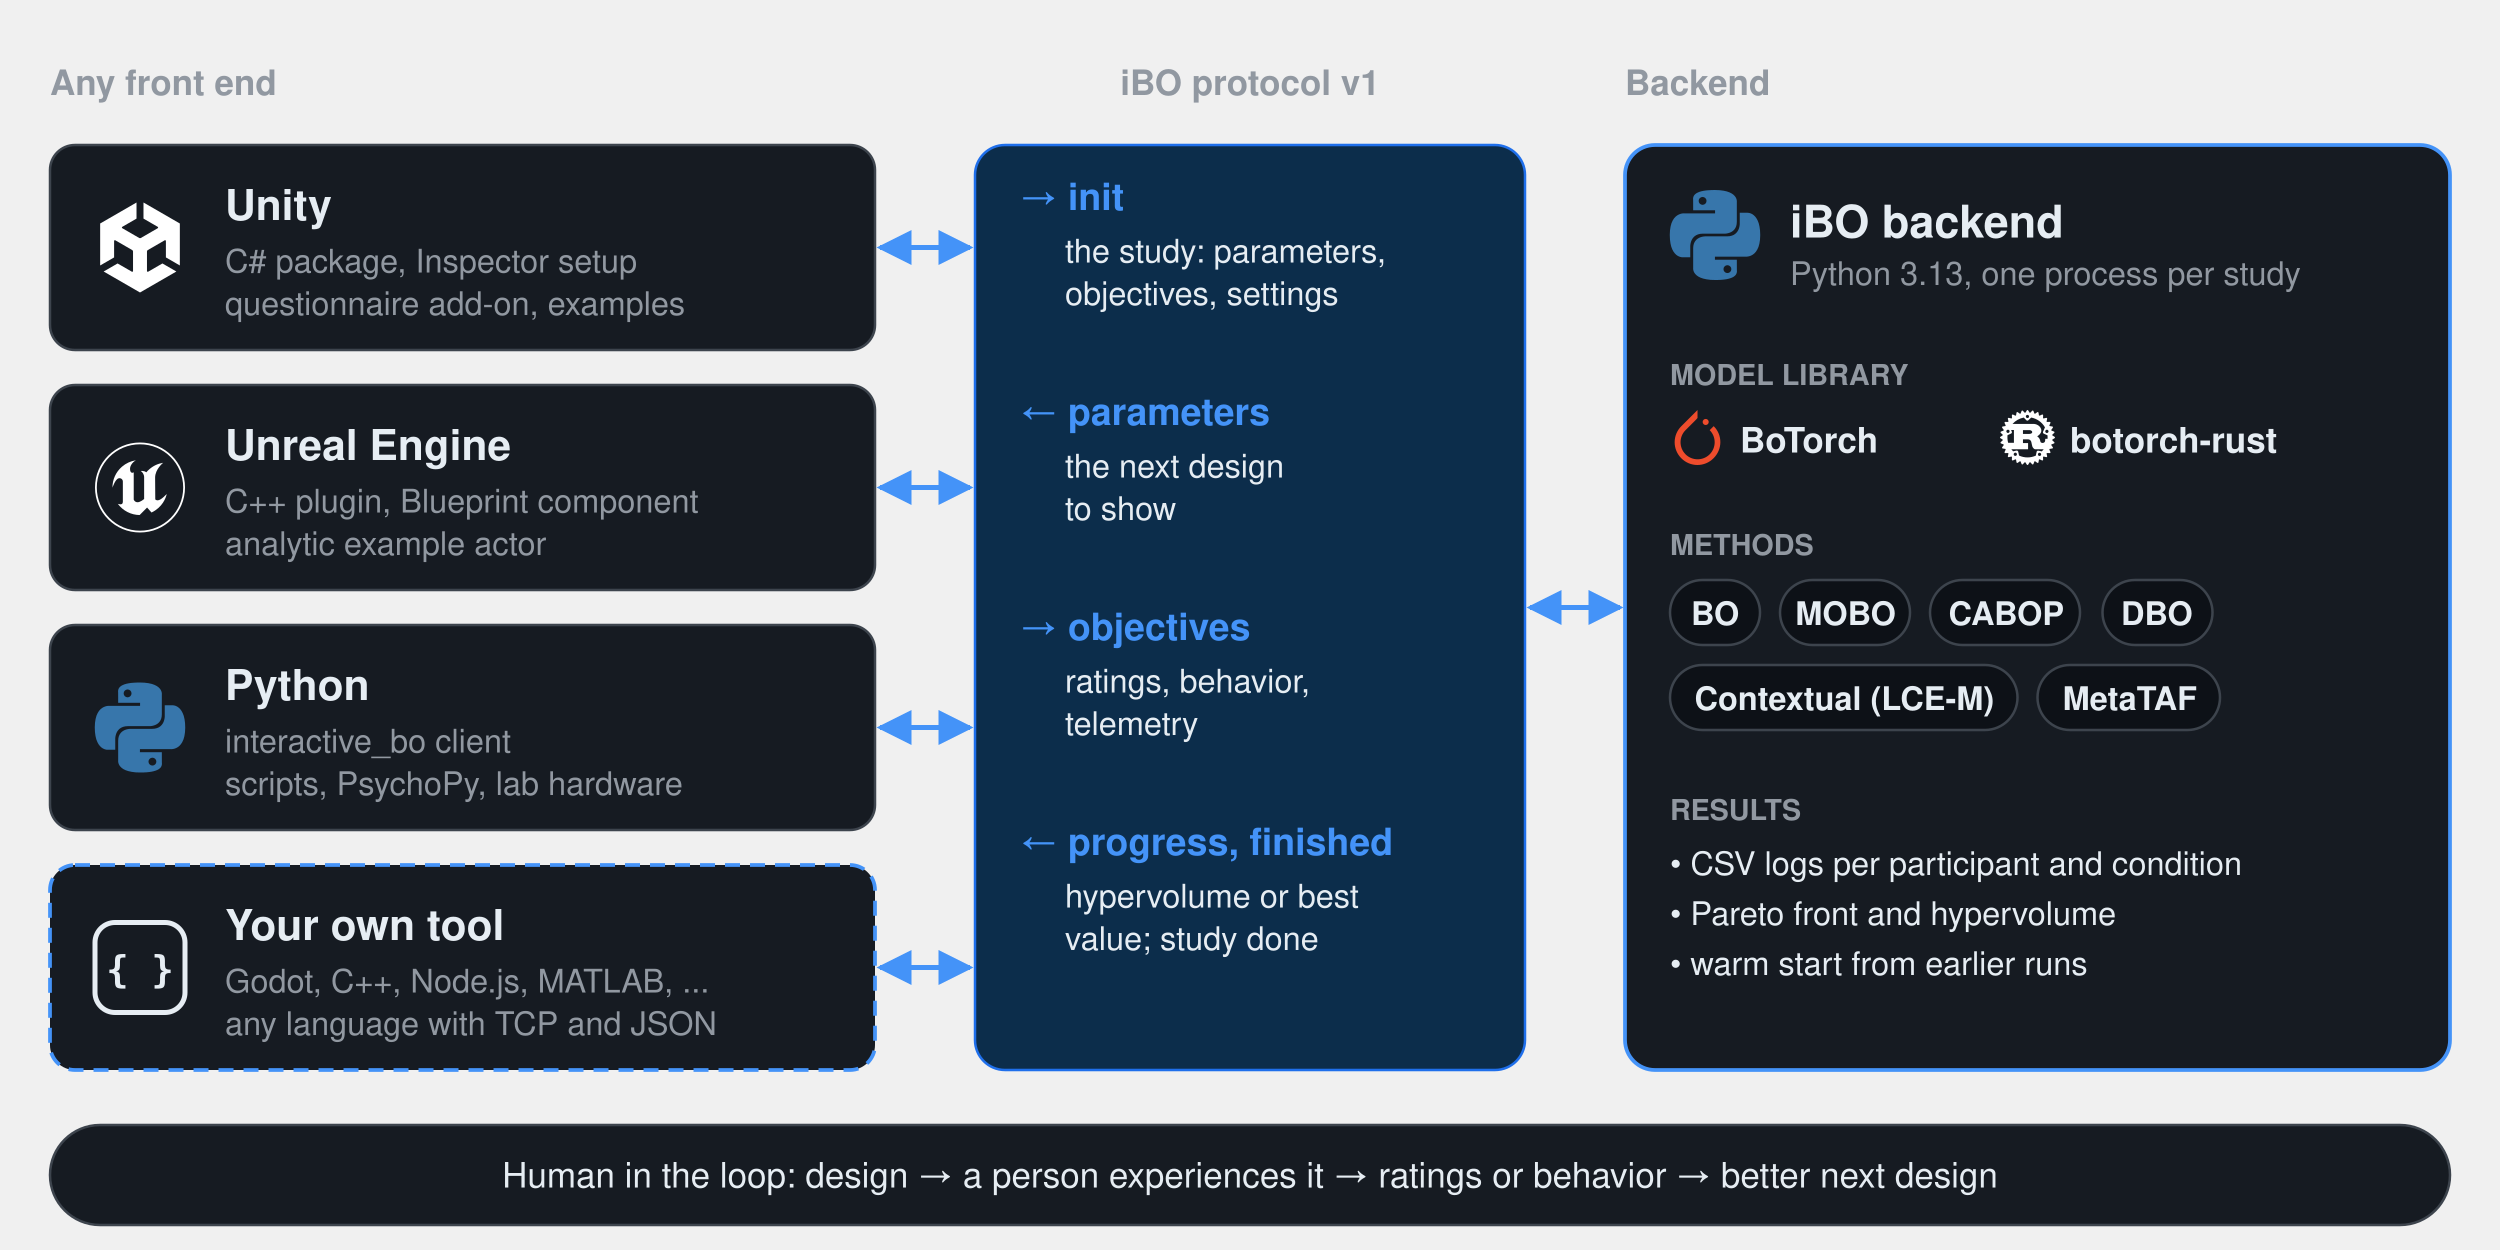
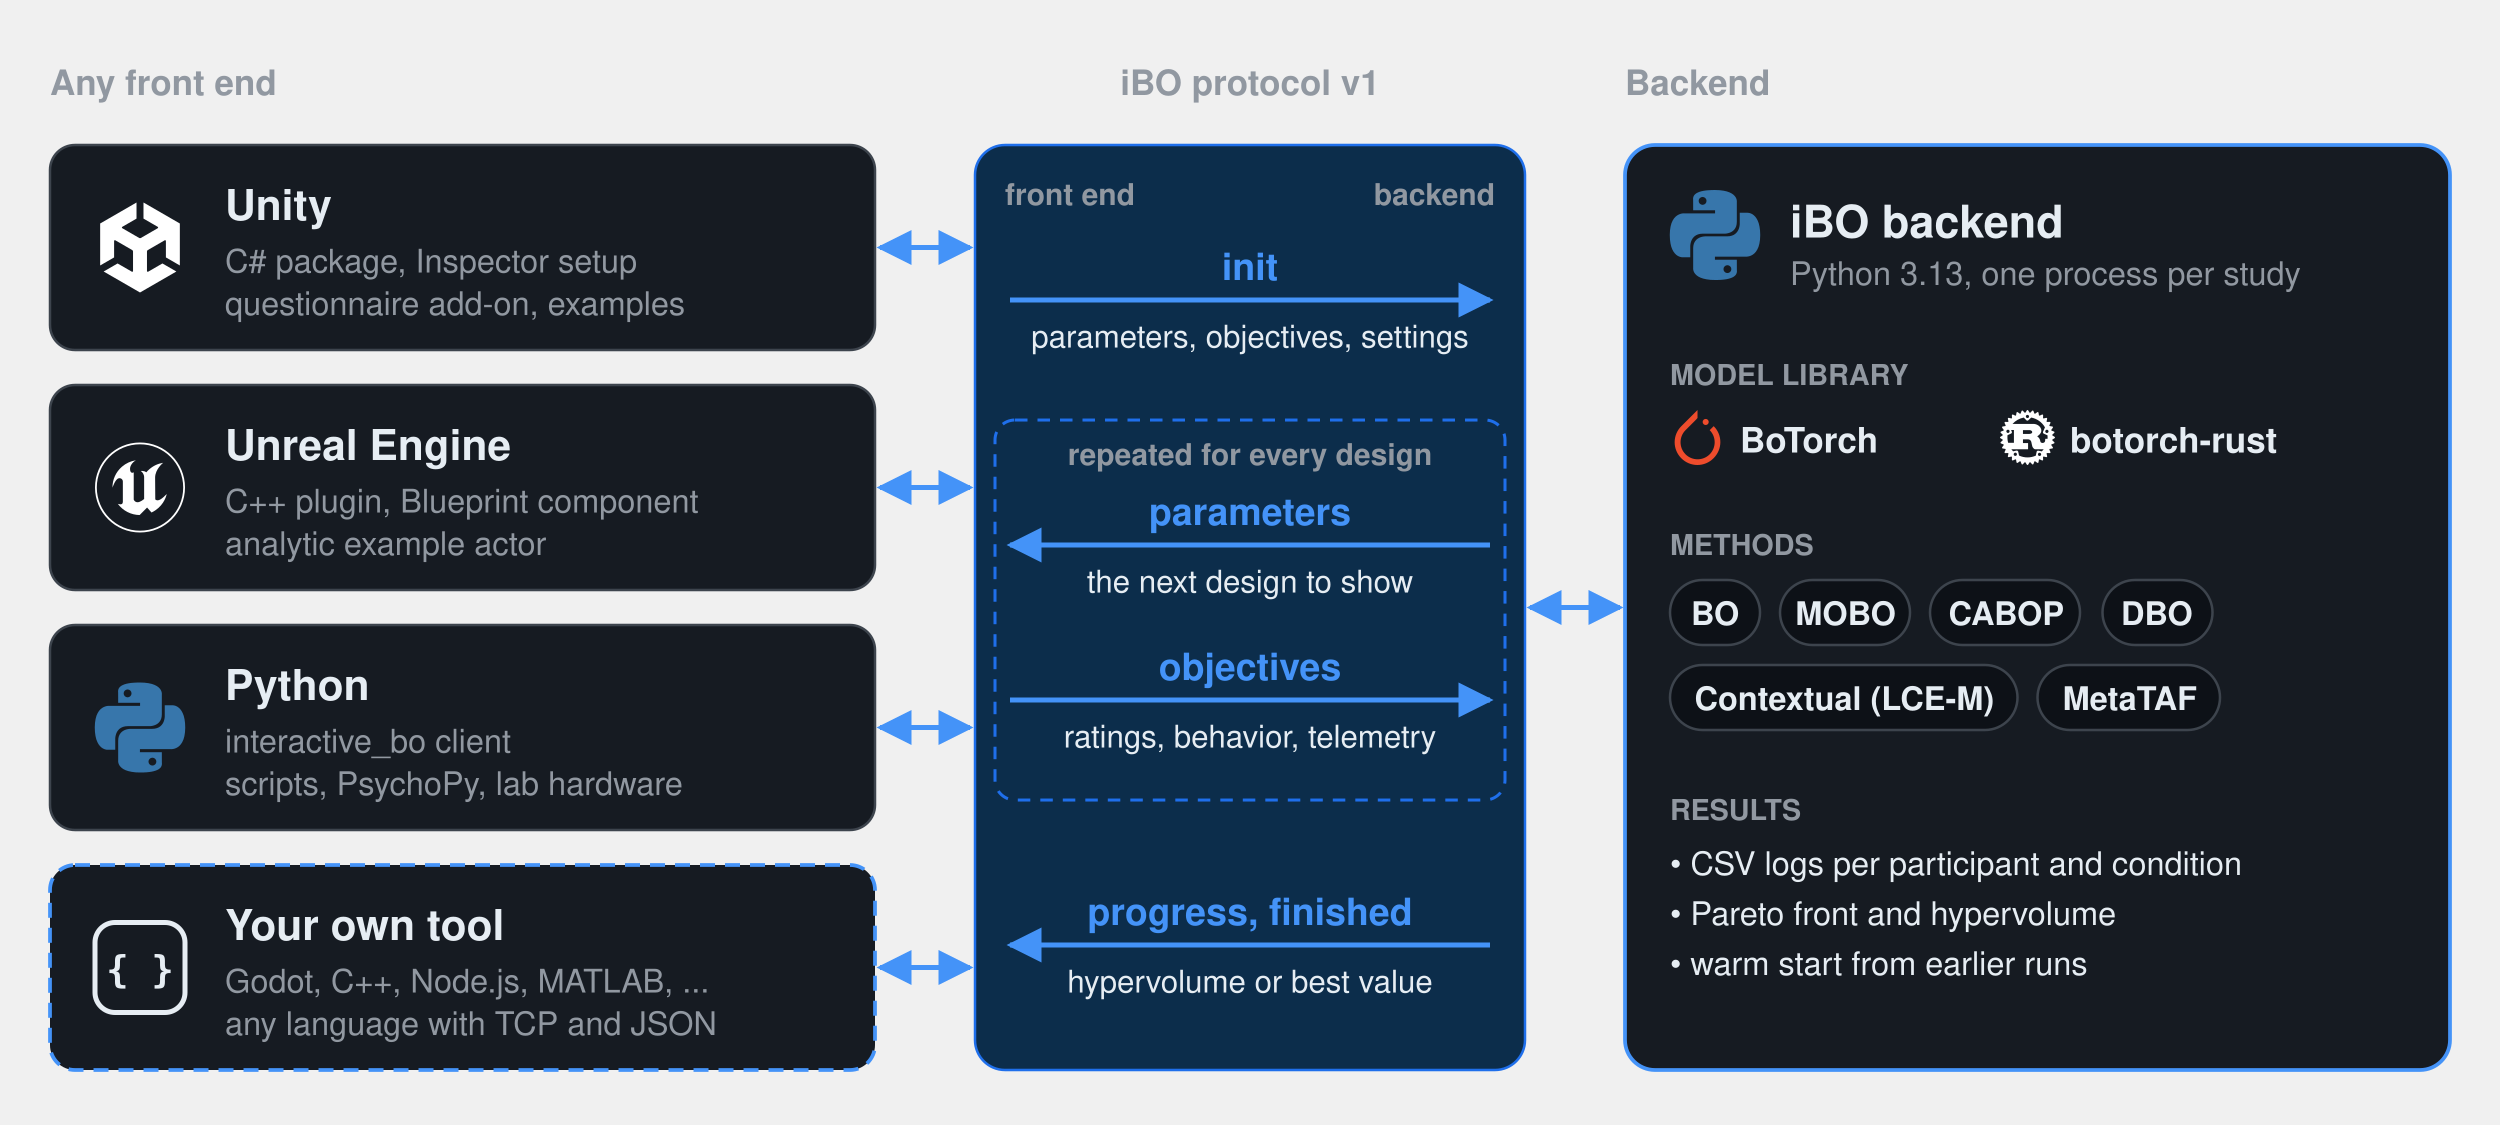
- <svg xmlns="http://www.w3.org/2000/svg" viewBox="0 0 1000 500" width="1000" height="500" role="img" aria-label="iBO overview: Unity, Unreal Engine, Python and other clients talk to the iBO backend over the iBO protocol">
+ <svg xmlns="http://www.w3.org/2000/svg" viewBox="0 0 1000 450" width="1000" height="450" role="img" aria-label="iBO overview: Unity, Unreal Engine, Python and other clients talk to the iBO backend over the iBO protocol">
  <defs>
    <marker id="arr" viewBox="0 0 10 10" refX="9" refY="5" markerWidth="7" markerHeight="7" orient="auto-start-reverse">
      <path d="M0,0 L10,5 L0,10 z" fill="#4493F8" />
    </marker>
  </defs>
  <text x="20" y="38" font-family="-apple-system, BlinkMacSystemFont, 'Segoe UI', Helvetica, Arial, sans-serif" font-size="14" font-weight="600" fill="#9198A1" text-anchor="start">Any front end</text>
  <text x="500" y="38" font-family="-apple-system, BlinkMacSystemFont, 'Segoe UI', Helvetica, Arial, sans-serif" font-size="14" font-weight="600" fill="#9198A1" text-anchor="middle">iBO protocol v1</text>
  <text x="650" y="38" font-family="-apple-system, BlinkMacSystemFont, 'Segoe UI', Helvetica, Arial, sans-serif" font-size="14" font-weight="600" fill="#9198A1" text-anchor="start">Backend</text>
  <rect x="20" y="58" width="330" height="82" rx="10" fill="#161B22" stroke="#3D444D" />
  <g transform="translate(38,81) scale(1.5)">
    <path d="m12.929 4.294 3.8 2.193c.137.077.141.29 0 .367l-4.515 2.608a.419.419 0 0 1-.425 0L7.274 6.854c-.139-.074-.141-.293 0-.367l3.797-2.193V0L1.376 5.598V16.793l3.718-2.146v-4.386c-.003-.157.181-.268.318-.184l4.515 2.608a.425.425 0 0 1 .214.368v5.213c.003.157-.181.268-.318.184l-3.8-2.193-3.718 2.146L12 24l9.695-5.598-3.718-2.146-3.8 2.193c-.134.082-.323-.025-.318-.184V13.053c0-.157.087-.296.214-.368l4.515-2.608c.134-.082.323.022.318.184v4.386l3.718 2.146V5.598L12.929 0Z" fill="#FFFFFF" />
  </g>
  <text x="90" y="88" font-family="-apple-system, BlinkMacSystemFont, 'Segoe UI', Helvetica, Arial, sans-serif" font-size="17" font-weight="600" fill="#E6EDF3" text-anchor="start">Unity</text>
  <text x="90" y="109" font-family="-apple-system, BlinkMacSystemFont, 'Segoe UI', Helvetica, Arial, sans-serif" font-size="13" font-weight="400" fill="#9198A1" text-anchor="start">C# package, Inspector setup</text>
  <text x="90" y="126" font-family="-apple-system, BlinkMacSystemFont, 'Segoe UI', Helvetica, Arial, sans-serif" font-size="13" font-weight="400" fill="#9198A1" text-anchor="start">questionnaire add-on, examples</text>
  <line x1="352" y1="99.0" x2="388" y2="99.0" stroke="#4493F8" stroke-width="2" marker-start="url(#arr)" marker-end="url(#arr)" />
  <rect x="20" y="154" width="330" height="82" rx="10" fill="#161B22" stroke="#3D444D" />
  <g transform="translate(38,177) scale(1.5)">
    <path d="M12 0a12 12 0 1012 12A12 12 0 0012 0zm0 23.52A11.52 11.52 0 1123.52 12 11.52 11.52 0 0112 23.52zm7.13-9.791c-.206.997-1.126 3.557-4.06 4.942l-1.179-1.325-1.988 2a7.338 7.338 0 01-5.804-2.978 2.859 2.859 0 00.65.123c.326.006.678-.114.678-.66v-5.394a.89.89 0 00-1.116-.89c-.92.212-1.656 2.509-1.656 2.509a7.304 7.304 0 012.528-5.597 7.408 7.408 0 013.73-1.721c-1.006.573-1.57 1.507-1.57 2.29 0 1.262.76 1.109.984.923v7.28a1.157 1.157 0 00.148.256 1.075 1.075 0 00.88.445c.76 0 1.747-.868 1.747-.868V9.172c0-.6-.452-1.324-.905-1.572 0 0 .838-.149 1.484.346a5.537 5.537 0 01.387-.425c1.508-1.48 2.929-1.902 4.112-2.112 0 0-2.151 1.69-2.151 3.96 0 1.687.043 5.801.043 5.801.799.771 1.986-.342 3.059-1.441Z" fill="#FFFFFF" />
  </g>
  <text x="90" y="184" font-family="-apple-system, BlinkMacSystemFont, 'Segoe UI', Helvetica, Arial, sans-serif" font-size="17" font-weight="600" fill="#E6EDF3" text-anchor="start">Unreal Engine</text>
  <text x="90" y="205" font-family="-apple-system, BlinkMacSystemFont, 'Segoe UI', Helvetica, Arial, sans-serif" font-size="13" font-weight="400" fill="#9198A1" text-anchor="start">C++ plugin, Blueprint component</text>
  <text x="90" y="222" font-family="-apple-system, BlinkMacSystemFont, 'Segoe UI', Helvetica, Arial, sans-serif" font-size="13" font-weight="400" fill="#9198A1" text-anchor="start">analytic example actor</text>
  <line x1="352" y1="195.0" x2="388" y2="195.0" stroke="#4493F8" stroke-width="2" marker-start="url(#arr)" marker-end="url(#arr)" />
  <rect x="20" y="250" width="330" height="82" rx="10" fill="#161B22" stroke="#3D444D" />
  <g transform="translate(38,273) scale(1.5)">
    <path d="M14.25.18l.9.2.73.26.59.3.45.32.34.34.25.34.16.33.1.3.04.26.02.2-.01.13V8.5l-.05.63-.13.55-.21.46-.26.38-.3.31-.33.25-.35.19-.35.14-.33.1-.3.07-.26.04-.21.02H8.77l-.69.05-.59.14-.5.22-.41.27-.33.32-.27.35-.2.36-.15.37-.1.35-.07.32-.04.27-.02.21v3.06H3.17l-.21-.03-.28-.07-.32-.12-.35-.18-.36-.26-.36-.36-.35-.46-.32-.59-.28-.73-.21-.88-.14-1.05-.05-1.23.06-1.22.16-1.04.24-.87.32-.71.36-.57.4-.44.42-.33.42-.24.4-.16.36-.1.32-.05.24-.01h.16l.06.01h8.16v-.83H6.18l-.01-2.75-.02-.37.05-.34.11-.31.17-.28.25-.26.31-.23.38-.2.44-.18.51-.15.58-.12.64-.1.71-.06.77-.04.84-.02 1.27.05zm-6.3 1.98l-.23.33-.08.41.08.41.23.34.33.22.41.09.41-.09.33-.22.23-.34.08-.41-.08-.41-.23-.33-.33-.22-.41-.09-.41.09zm13.09 3.95l.28.06.32.12.35.18.36.27.36.35.35.47.32.59.28.73.21.88.14 1.04.05 1.23-.06 1.23-.16 1.04-.24.86-.32.71-.36.57-.4.45-.42.33-.42.24-.4.16-.36.09-.32.05-.24.02-.16-.01h-8.22v.82h5.84l.01 2.76.02.36-.05.34-.11.31-.17.29-.25.25-.31.24-.38.2-.44.17-.51.15-.58.13-.64.09-.71.07-.77.04-.84.01-1.27-.04-1.07-.14-.9-.2-.73-.25-.59-.3-.45-.33-.34-.34-.25-.34-.16-.33-.1-.3-.04-.25-.02-.2.01-.13v-5.34l.05-.64.13-.54.21-.46.26-.38.3-.32.33-.24.35-.2.35-.14.33-.1.3-.06.26-.04.21-.02.13-.01h5.84l.69-.05.59-.14.5-.21.41-.28.33-.32.27-.35.2-.36.15-.36.1-.35.07-.32.04-.28.02-.21V6.07h2.09l.14.01zm-6.47 14.25l-.23.33-.08.41.08.41.23.33.33.23.41.08.41-.08.33-.23.23-.33.08-.41-.08-.41-.23-.33-.33-.23-.41-.08-.41.08z" fill="#3776AB" />
  </g>
  <text x="90" y="280" font-family="-apple-system, BlinkMacSystemFont, 'Segoe UI', Helvetica, Arial, sans-serif" font-size="17" font-weight="600" fill="#E6EDF3" text-anchor="start">Python</text>
  <text x="90" y="301" font-family="-apple-system, BlinkMacSystemFont, 'Segoe UI', Helvetica, Arial, sans-serif" font-size="13" font-weight="400" fill="#9198A1" text-anchor="start">interactive_bo client</text>
  <text x="90" y="318" font-family="-apple-system, BlinkMacSystemFont, 'Segoe UI', Helvetica, Arial, sans-serif" font-size="13" font-weight="400" fill="#9198A1" text-anchor="start">scripts, PsychoPy, lab hardware</text>
  <line x1="352" y1="291.0" x2="388" y2="291.0" stroke="#4493F8" stroke-width="2" marker-start="url(#arr)" marker-end="url(#arr)" />
  <rect x="20" y="346" width="330" height="82" rx="10" fill="#161B22" stroke="#4493F8" stroke-width="1.5" stroke-dasharray="6 4" />
  <rect x="38" y="369" width="36" height="36" rx="8" fill="none" stroke="#E6EDF3" stroke-width="2" />
  <text x="56" y="393" font-family="ui-monospace, Menlo, Consolas, monospace" font-size="15" font-weight="700" fill="#E6EDF3" text-anchor="middle">{ }</text>
  <text x="90" y="376" font-family="-apple-system, BlinkMacSystemFont, 'Segoe UI', Helvetica, Arial, sans-serif" font-size="17" font-weight="600" fill="#E6EDF3" text-anchor="start">Your own tool</text>
  <text x="90" y="397" font-family="-apple-system, BlinkMacSystemFont, 'Segoe UI', Helvetica, Arial, sans-serif" font-size="13" font-weight="400" fill="#9198A1" text-anchor="start">Godot, C++, Node.js, MATLAB, ...</text>
  <text x="90" y="414" font-family="-apple-system, BlinkMacSystemFont, 'Segoe UI', Helvetica, Arial, sans-serif" font-size="13" font-weight="400" fill="#9198A1" text-anchor="start">any language with TCP and JSON</text>
  <line x1="352" y1="387.0" x2="388" y2="387.0" stroke="#4493F8" stroke-width="2" marker-start="url(#arr)" marker-end="url(#arr)" />
  <rect x="390" y="58" width="220" height="370" rx="12" fill="#0C2D4B" stroke="#1F6FEB" />
-   <text x="408" y="84" font-family="-apple-system, BlinkMacSystemFont, 'Segoe UI', Helvetica, Arial, sans-serif" font-size="15" font-weight="700" fill="#4493F8" text-anchor="start">→ init</text>
-   <text x="426" y="105" font-family="-apple-system, BlinkMacSystemFont, 'Segoe UI', Helvetica, Arial, sans-serif" font-size="13" font-weight="400" fill="#E6EDF3" text-anchor="start">the study: parameters,</text>
-   <text x="426" y="122" font-family="-apple-system, BlinkMacSystemFont, 'Segoe UI', Helvetica, Arial, sans-serif" font-size="13" font-weight="400" fill="#E6EDF3" text-anchor="start">objectives, settings</text>
-   <text x="408" y="170" font-family="-apple-system, BlinkMacSystemFont, 'Segoe UI', Helvetica, Arial, sans-serif" font-size="15" font-weight="700" fill="#4493F8" text-anchor="start">← parameters</text>
-   <text x="426" y="191" font-family="-apple-system, BlinkMacSystemFont, 'Segoe UI', Helvetica, Arial, sans-serif" font-size="13" font-weight="400" fill="#E6EDF3" text-anchor="start">the next design</text>
-   <text x="426" y="208" font-family="-apple-system, BlinkMacSystemFont, 'Segoe UI', Helvetica, Arial, sans-serif" font-size="13" font-weight="400" fill="#E6EDF3" text-anchor="start">to show</text>
-   <text x="408" y="256" font-family="-apple-system, BlinkMacSystemFont, 'Segoe UI', Helvetica, Arial, sans-serif" font-size="15" font-weight="700" fill="#4493F8" text-anchor="start">→ objectives</text>
-   <text x="426" y="277" font-family="-apple-system, BlinkMacSystemFont, 'Segoe UI', Helvetica, Arial, sans-serif" font-size="13" font-weight="400" fill="#E6EDF3" text-anchor="start">ratings, behavior,</text>
-   <text x="426" y="294" font-family="-apple-system, BlinkMacSystemFont, 'Segoe UI', Helvetica, Arial, sans-serif" font-size="13" font-weight="400" fill="#E6EDF3" text-anchor="start">telemetry</text>
-   <text x="408" y="342" font-family="-apple-system, BlinkMacSystemFont, 'Segoe UI', Helvetica, Arial, sans-serif" font-size="15" font-weight="700" fill="#4493F8" text-anchor="start">← progress, finished</text>
-   <text x="426" y="363" font-family="-apple-system, BlinkMacSystemFont, 'Segoe UI', Helvetica, Arial, sans-serif" font-size="13" font-weight="400" fill="#E6EDF3" text-anchor="start">hypervolume or best</text>
-   <text x="426" y="380" font-family="-apple-system, BlinkMacSystemFont, 'Segoe UI', Helvetica, Arial, sans-serif" font-size="13" font-weight="400" fill="#E6EDF3" text-anchor="start">value; study done</text>
+   <text x="402" y="82" font-family="-apple-system, BlinkMacSystemFont, 'Segoe UI', Helvetica, Arial, sans-serif" font-size="12" font-weight="600" fill="#9198A1" text-anchor="start">front end</text>
+   <text x="598" y="82" font-family="-apple-system, BlinkMacSystemFont, 'Segoe UI', Helvetica, Arial, sans-serif" font-size="12" font-weight="600" fill="#9198A1" text-anchor="end">backend</text>
+   <rect x="398" y="168" width="204" height="152" rx="8" fill="none" stroke="#1F6FEB" stroke-width="1.2" stroke-dasharray="5 4" />
+   <text x="500" y="186" font-family="-apple-system, BlinkMacSystemFont, 'Segoe UI', Helvetica, Arial, sans-serif" font-size="12" font-weight="600" fill="#9198A1" text-anchor="middle">repeated for every design</text>
+   <text x="500" y="112" font-family="-apple-system, BlinkMacSystemFont, 'Segoe UI', Helvetica, Arial, sans-serif" font-size="15" font-weight="700" fill="#4493F8" text-anchor="middle">init</text>
+   <line x1="404" y1="120" x2="596" y2="120" stroke="#4493F8" stroke-width="2" marker-end="url(#arr)" />
+   <text x="500" y="139" font-family="-apple-system, BlinkMacSystemFont, 'Segoe UI', Helvetica, Arial, sans-serif" font-size="12.5" font-weight="400" fill="#E6EDF3" text-anchor="middle">parameters, objectives, settings</text>
+   <text x="500" y="210" font-family="-apple-system, BlinkMacSystemFont, 'Segoe UI', Helvetica, Arial, sans-serif" font-size="15" font-weight="700" fill="#4493F8" text-anchor="middle">parameters</text>
+   <line x1="596" y1="218" x2="404" y2="218" stroke="#4493F8" stroke-width="2" marker-end="url(#arr)" />
+   <text x="500" y="237" font-family="-apple-system, BlinkMacSystemFont, 'Segoe UI', Helvetica, Arial, sans-serif" font-size="12.5" font-weight="400" fill="#E6EDF3" text-anchor="middle">the next design to show</text>
+   <text x="500" y="272" font-family="-apple-system, BlinkMacSystemFont, 'Segoe UI', Helvetica, Arial, sans-serif" font-size="15" font-weight="700" fill="#4493F8" text-anchor="middle">objectives</text>
+   <line x1="404" y1="280" x2="596" y2="280" stroke="#4493F8" stroke-width="2" marker-end="url(#arr)" />
+   <text x="500" y="299" font-family="-apple-system, BlinkMacSystemFont, 'Segoe UI', Helvetica, Arial, sans-serif" font-size="12.5" font-weight="400" fill="#E6EDF3" text-anchor="middle">ratings, behavior, telemetry</text>
+   <text x="500" y="370" font-family="-apple-system, BlinkMacSystemFont, 'Segoe UI', Helvetica, Arial, sans-serif" font-size="15" font-weight="700" fill="#4493F8" text-anchor="middle">progress, finished</text>
+   <line x1="596" y1="378" x2="404" y2="378" stroke="#4493F8" stroke-width="2" marker-end="url(#arr)" />
+   <text x="500" y="397" font-family="-apple-system, BlinkMacSystemFont, 'Segoe UI', Helvetica, Arial, sans-serif" font-size="12.5" font-weight="400" fill="#E6EDF3" text-anchor="middle">hypervolume or best value</text>
  <line x1="612" y1="243.0" x2="648" y2="243.0" stroke="#4493F8" stroke-width="2" marker-start="url(#arr)" marker-end="url(#arr)" />
  <rect x="650" y="58" width="330" height="370" rx="12" fill="#161B22" stroke="#4493F8" stroke-width="1.5" />
  <g transform="translate(668,76) scale(1.5)">
    <path d="M14.25.18l.9.2.73.26.59.3.45.32.34.34.25.34.16.33.1.3.04.26.02.2-.01.13V8.5l-.05.63-.13.55-.21.46-.26.38-.3.31-.33.25-.35.19-.35.14-.33.1-.3.07-.26.04-.21.02H8.77l-.69.05-.59.14-.5.22-.41.27-.33.32-.27.35-.2.36-.15.37-.1.35-.07.32-.04.27-.02.21v3.06H3.17l-.21-.03-.28-.07-.32-.12-.35-.18-.36-.26-.36-.36-.35-.46-.32-.59-.28-.73-.21-.88-.14-1.05-.05-1.23.06-1.22.16-1.04.24-.87.32-.71.36-.57.4-.44.42-.33.42-.24.4-.16.36-.1.32-.05.24-.01h.16l.06.01h8.16v-.83H6.18l-.01-2.75-.02-.37.05-.34.11-.31.17-.28.25-.26.31-.23.38-.2.44-.18.51-.15.58-.12.64-.1.71-.06.77-.04.84-.02 1.27.05zm-6.3 1.98l-.23.33-.08.41.08.41.23.34.33.22.41.09.41-.09.33-.22.23-.34.08-.41-.08-.41-.23-.33-.33-.22-.41-.09-.41.09zm13.09 3.95l.28.06.32.12.35.18.36.27.36.35.35.47.32.59.28.73.21.88.14 1.04.05 1.23-.06 1.23-.16 1.04-.24.86-.32.71-.36.57-.4.45-.42.33-.42.24-.4.16-.36.09-.32.05-.24.02-.16-.01h-8.22v.82h5.84l.01 2.76.02.36-.05.34-.11.31-.17.29-.25.25-.31.24-.38.2-.44.17-.51.15-.58.13-.64.09-.71.07-.77.04-.84.01-1.27-.04-1.07-.14-.9-.2-.73-.25-.59-.3-.45-.33-.34-.34-.25-.34-.16-.33-.1-.3-.04-.25-.02-.2.01-.13v-5.34l.05-.64.13-.54.21-.46.26-.38.3-.32.33-.24.35-.2.35-.14.33-.1.3-.06.26-.04.21-.02.13-.01h5.84l.69-.05.59-.14.5-.21.41-.28.33-.32.27-.35.2-.36.15-.36.1-.35.07-.32.04-.28.02-.21V6.07h2.09l.14.01zm-6.47 14.25l-.23.33-.08.41.08.41.23.33.33.23.41.08.41-.08.33-.23.23-.33.08-.41-.08-.41-.23-.33-.33-.23-.41-.08-.41.08z" fill="#3776AB" />
  </g>
  <text x="716" y="95" font-family="-apple-system, BlinkMacSystemFont, 'Segoe UI', Helvetica, Arial, sans-serif" font-size="18" font-weight="700" fill="#E6EDF3" text-anchor="start">iBO backend</text>
  <text x="716" y="114" font-family="-apple-system, BlinkMacSystemFont, 'Segoe UI', Helvetica, Arial, sans-serif" font-size="13" font-weight="400" fill="#9198A1" text-anchor="start">Python 3.13, one process per study</text>
  <text x="668" y="154" font-family="-apple-system, BlinkMacSystemFont, 'Segoe UI', Helvetica, Arial, sans-serif" font-size="11.5" font-weight="600" fill="#9198A1" text-anchor="start">MODEL LIBRARY</text>
  <g transform="translate(668,164) scale(0.9167)">
    <path d="M12.005 0L4.952 7.053a9.865 9.865 0 000 14.022 9.866 9.866 0 0014.022 0c3.984-3.9 3.986-10.205.085-14.023l-1.744 1.743c2.904 2.905 2.904 7.634 0 10.538s-7.634 2.904-10.538 0-2.904-7.634 0-10.538l4.647-4.646.582-.665zm3.568 3.899a1.327 1.327 0 00-1.327 1.327 1.327 1.327 0 001.327 1.328A1.327 1.327 0 0016.9 5.226 1.327 1.327 0 0015.573 3.9z" fill="#EE4C2C" />
  </g>
  <text x="696" y="181" font-family="-apple-system, BlinkMacSystemFont, 'Segoe UI', Helvetica, Arial, sans-serif" font-size="14" font-weight="600" fill="#E6EDF3" text-anchor="start">BoTorch</text>
  <g transform="translate(800,164) scale(0.9167)">
    <path d="M23.835 11.703l-1.007-.624a13.727 13.727 0 00-.028-.294l.866-.807a.348.348 0 00-.115-.578l-1.107-.414a8.496 8.496 0 00-.087-.286l.69-.959a.346.346 0 00-.226-.545l-1.166-.189a9.357 9.357 0 00-.141-.262l.49-1.076a.344.344 0 00-.027-.336.349.349 0 00-.301-.154l-1.185.042a6.744 6.744 0 00-.187-.227l.272-1.153a.347.347 0 00-.417-.417l-1.153.272a14.018 14.018 0 00-.228-.187l.042-1.185a.344.344 0 00-.49-.328l-1.076.491c-.087-.048-.174-.095-.262-.141l-.19-1.167A.348.348 0 0016.256.955l-.96.691a8.487 8.487 0 00-.285-.086l-.414-1.107a.348.348 0 00-.578-.115l-.807.867a9.294 9.294 0 00-.294-.028L12.295.168a.346.346 0 00-.589 0l-.624 1.007a13.738 13.738 0 00-.294.028L9.98.337a.346.346 0 00-.578.115l-.414 1.107c-.096.027-.19.057-.285.086L7.744.955a.348.348 0 00-.545.226L7.009 2.348a9.357 9.357 0 00-.262.141l-1.076-.491a.346.346 0 00-.49.328l.042 1.185a7.983 7.983 0 00-.228.187L3.841 3.425a.347.347 0 00-.417.417l.271 1.153c-.063.075-.126.151-.186.227l-1.185-.042a.346.346 0 00-.328.49l.491 1.076a9.167 9.167 0 00-.141.262l-1.166.189a.348.348 0 00-.226.545l.69.959a13.303 13.303 0 00-.087.285l-1.107.414a.348.348 0 00-.116.578l.866.807a9.294 9.294 0 00-.028.293l-1.007.624a.344.344 0 000 .589l1.007.624c.008.098.018.196.028.294l-.866.808a.346.346 0 00.116.578l1.107.414c.027.096.057.191.087.285l-.69.959a.345.345 0 00.227.545l1.166.189c.046.088.092.175.141.262l-.491 1.076a.346.346 0 00.328.49l1.183-.042c.062.077.123.153.187.228l-.271 1.154a.346.346 0 00.417.416l1.153-.271c.075.064.151.126.228.186l-.042 1.185a.344.344 0 00.49.327l1.076-.49c.087.049.174.095.262.141l.19 1.166a.348.348 0 00.545.227l.959-.69a9.299 9.299 0 00.285.087l.414 1.107a.345.345 0 00.578.115l.808-.866c.097.011.195.02.294.029l.624 1.007a.347.347 0 00.589 0l.624-1.007c.098-.009.196-.018.294-.029l.807.866a.348.348 0 00.578-.115l.414-1.107a8.463 8.463 0 00.285-.087l.959.69a.345.345 0 00.545-.227l.19-1.166c.088-.046.175-.093.262-.141l1.076.49a.347.347 0 00.49-.327l-.042-1.185a6.727 6.727 0 00.227-.186l1.153.271a.347.347 0 00.417-.416l-.271-1.154c.063-.075.126-.151.186-.228l1.185.042a.344.344 0 00.328-.49l-.49-1.076c.048-.087.095-.174.141-.262l1.166-.189a.348.348 0 00.226-.545l-.69-.959.087-.285 1.107-.414a.346.346 0 00.115-.578l-.866-.808c.01-.097.02-.195.028-.294l1.007-.624a.344.344 0 000-.589zm-6.741 8.355a.714.714 0 01.299-1.396.714.714 0 11-.3 1.396zm-.342-2.314a.649.649 0 00-.771.5l-.357 1.669c-1.103.501-2.329.779-3.619.779a8.737 8.737 0 01-3.695-.814l-.357-1.668a.648.648 0 00-.771-.499l-1.473.316a8.722 8.722 0 01-.761-.898h7.168c.081 0 .136-.014.136-.088v-2.536c0-.074-.054-.088-.136-.088h-2.097v-1.608h2.268c.206 0 1.107.059 1.394 1.209.09.353.287 1.504.423 1.873.135.413.683 1.238 1.268 1.238h3.572a.749.749 0 00.13-.013 8.787 8.787 0 01-.812.953zM6.837 20.024a.714.714 0 11-.3-1.396.714.714 0 01.3 1.396zM4.118 8.997a.714.714 0 11-1.304.579.714.714 0 011.304-.579zm-.835 1.981l1.535-.682a.65.65 0 00.33-.859l-.316-.715h1.243v5.603H3.567a8.775 8.775 0 01-.283-3.348zm6.734-.544V8.784h2.96c.153 0 1.079.177 1.079.87 0 .575-.711.781-1.295.781zm10.757 1.486c0 .219-.008.436-.024.651h-.9c-.09 0-.127.059-.127.148v.413c0 .973-.549 1.185-1.03 1.238-.458.052-.965-.191-1.028-.472-.27-1.519-.72-1.844-1.431-2.403.882-.56 1.799-1.386 1.799-2.491 0-1.194-.819-1.946-1.377-2.315-.782-.516-1.649-.62-1.883-.62H5.468a8.765 8.765 0 014.907-2.77l1.097 1.151a.648.648 0 00.918.021l1.227-1.174a8.775 8.775 0 016.004 4.276l-.84 1.898a.652.652 0 00.33.859l1.618.719c.028.287.043.577.043.872zm-9.301-9.599a.713.713 0 11.984 1.032.714.714 0 01-.984-1.032zm8.339 6.71a.711.711 0 01.94-.362.714.714 0 11-.941.363z" fill="#FFFFFF" />
  </g>
  <text x="828" y="181" font-family="-apple-system, BlinkMacSystemFont, 'Segoe UI', Helvetica, Arial, sans-serif" font-size="14" font-weight="600" fill="#E6EDF3" text-anchor="start">botorch-rust</text>
  <text x="668" y="222" font-family="-apple-system, BlinkMacSystemFont, 'Segoe UI', Helvetica, Arial, sans-serif" font-size="11.5" font-weight="600" fill="#9198A1" text-anchor="start">METHODS</text>
  <rect x="668" y="232" width="36" height="26" rx="13" fill="#0D1117" stroke="#3D444D" />
  <text x="686.06" y="250" font-family="-apple-system, BlinkMacSystemFont, 'Segoe UI', Helvetica, Arial, sans-serif" font-size="13" font-weight="600" fill="#E6EDF3" text-anchor="middle">BO</text>
  <rect x="712" y="232" width="52" height="26" rx="13" fill="#0D1117" stroke="#3D444D" />
  <text x="738.24" y="250" font-family="-apple-system, BlinkMacSystemFont, 'Segoe UI', Helvetica, Arial, sans-serif" font-size="13" font-weight="600" fill="#E6EDF3" text-anchor="middle">MOBO</text>
  <rect x="772" y="232" width="60" height="26" rx="13" fill="#0D1117" stroke="#3D444D" />
  <text x="802.51" y="250" font-family="-apple-system, BlinkMacSystemFont, 'Segoe UI', Helvetica, Arial, sans-serif" font-size="13" font-weight="600" fill="#E6EDF3" text-anchor="middle">CABOP</text>
  <rect x="841" y="232" width="44" height="26" rx="13" fill="#0D1117" stroke="#3D444D" />
  <text x="862.75" y="250" font-family="-apple-system, BlinkMacSystemFont, 'Segoe UI', Helvetica, Arial, sans-serif" font-size="13" font-weight="600" fill="#E6EDF3" text-anchor="middle">DBO</text>
  <rect x="668" y="266" width="139" height="26" rx="13" fill="#0D1117" stroke="#3D444D" />
  <text x="737.735" y="284" font-family="-apple-system, BlinkMacSystemFont, 'Segoe UI', Helvetica, Arial, sans-serif" font-size="13" font-weight="600" fill="#E6EDF3" text-anchor="middle">Contextual (LCE-M)</text>
  <rect x="815" y="266" width="73" height="26" rx="13" fill="#0D1117" stroke="#3D444D" />
  <text x="851.925" y="284" font-family="-apple-system, BlinkMacSystemFont, 'Segoe UI', Helvetica, Arial, sans-serif" font-size="13" font-weight="600" fill="#E6EDF3" text-anchor="middle">MetaTAF</text>
  <text x="668" y="328" font-family="-apple-system, BlinkMacSystemFont, 'Segoe UI', Helvetica, Arial, sans-serif" font-size="11.5" font-weight="600" fill="#9198A1" text-anchor="start">RESULTS</text>
  <text x="668" y="350" font-family="-apple-system, BlinkMacSystemFont, 'Segoe UI', Helvetica, Arial, sans-serif" font-size="13" font-weight="400" fill="#E6EDF3" text-anchor="start">• CSV logs per participant and condition</text>
  <text x="668" y="370" font-family="-apple-system, BlinkMacSystemFont, 'Segoe UI', Helvetica, Arial, sans-serif" font-size="13" font-weight="400" fill="#E6EDF3" text-anchor="start">• Pareto front and hypervolume</text>
  <text x="668" y="390" font-family="-apple-system, BlinkMacSystemFont, 'Segoe UI', Helvetica, Arial, sans-serif" font-size="13" font-weight="400" fill="#E6EDF3" text-anchor="start">• warm start from earlier runs</text>
-   <rect x="20" y="450" width="960" height="40" rx="20" fill="#161B22" stroke="#3D444D" />
-   <text x="500" y="475" font-family="-apple-system, BlinkMacSystemFont, 'Segoe UI', Helvetica, Arial, sans-serif" font-size="14" font-weight="500" fill="#E6EDF3" text-anchor="middle">Human in the loop:  design  →  a person experiences it  →  ratings or behavior  →  better next design</text>
</svg>
